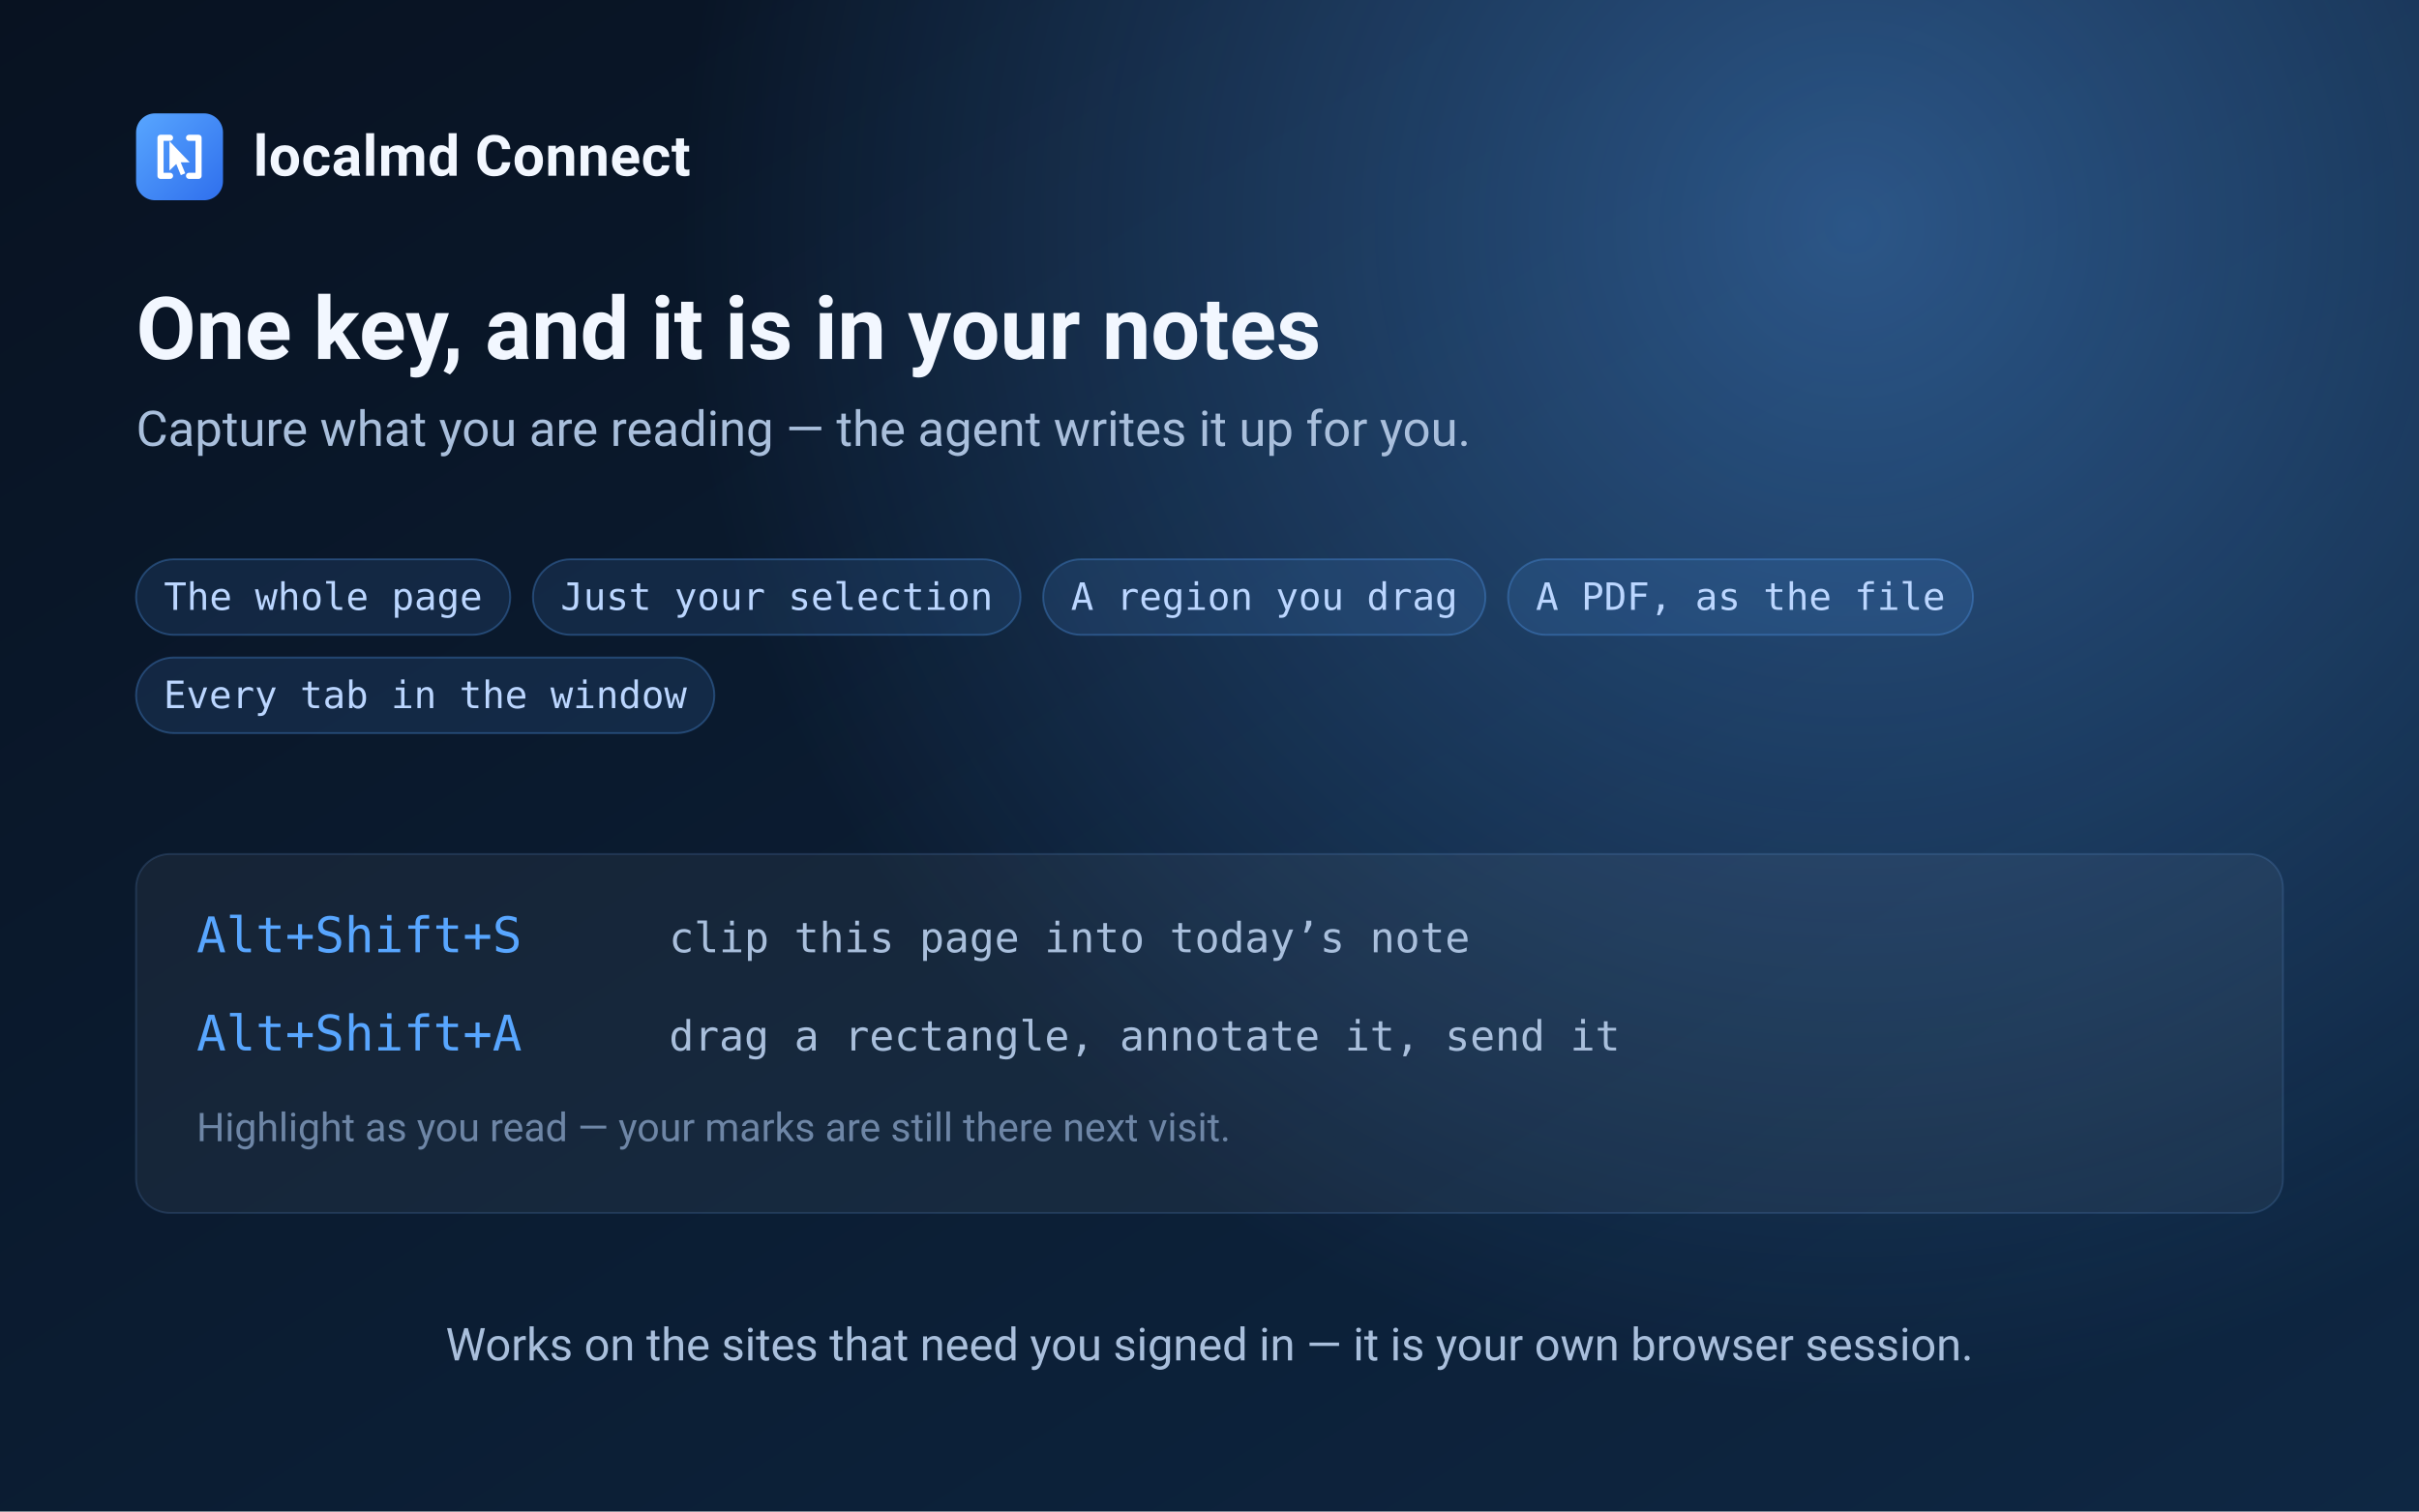
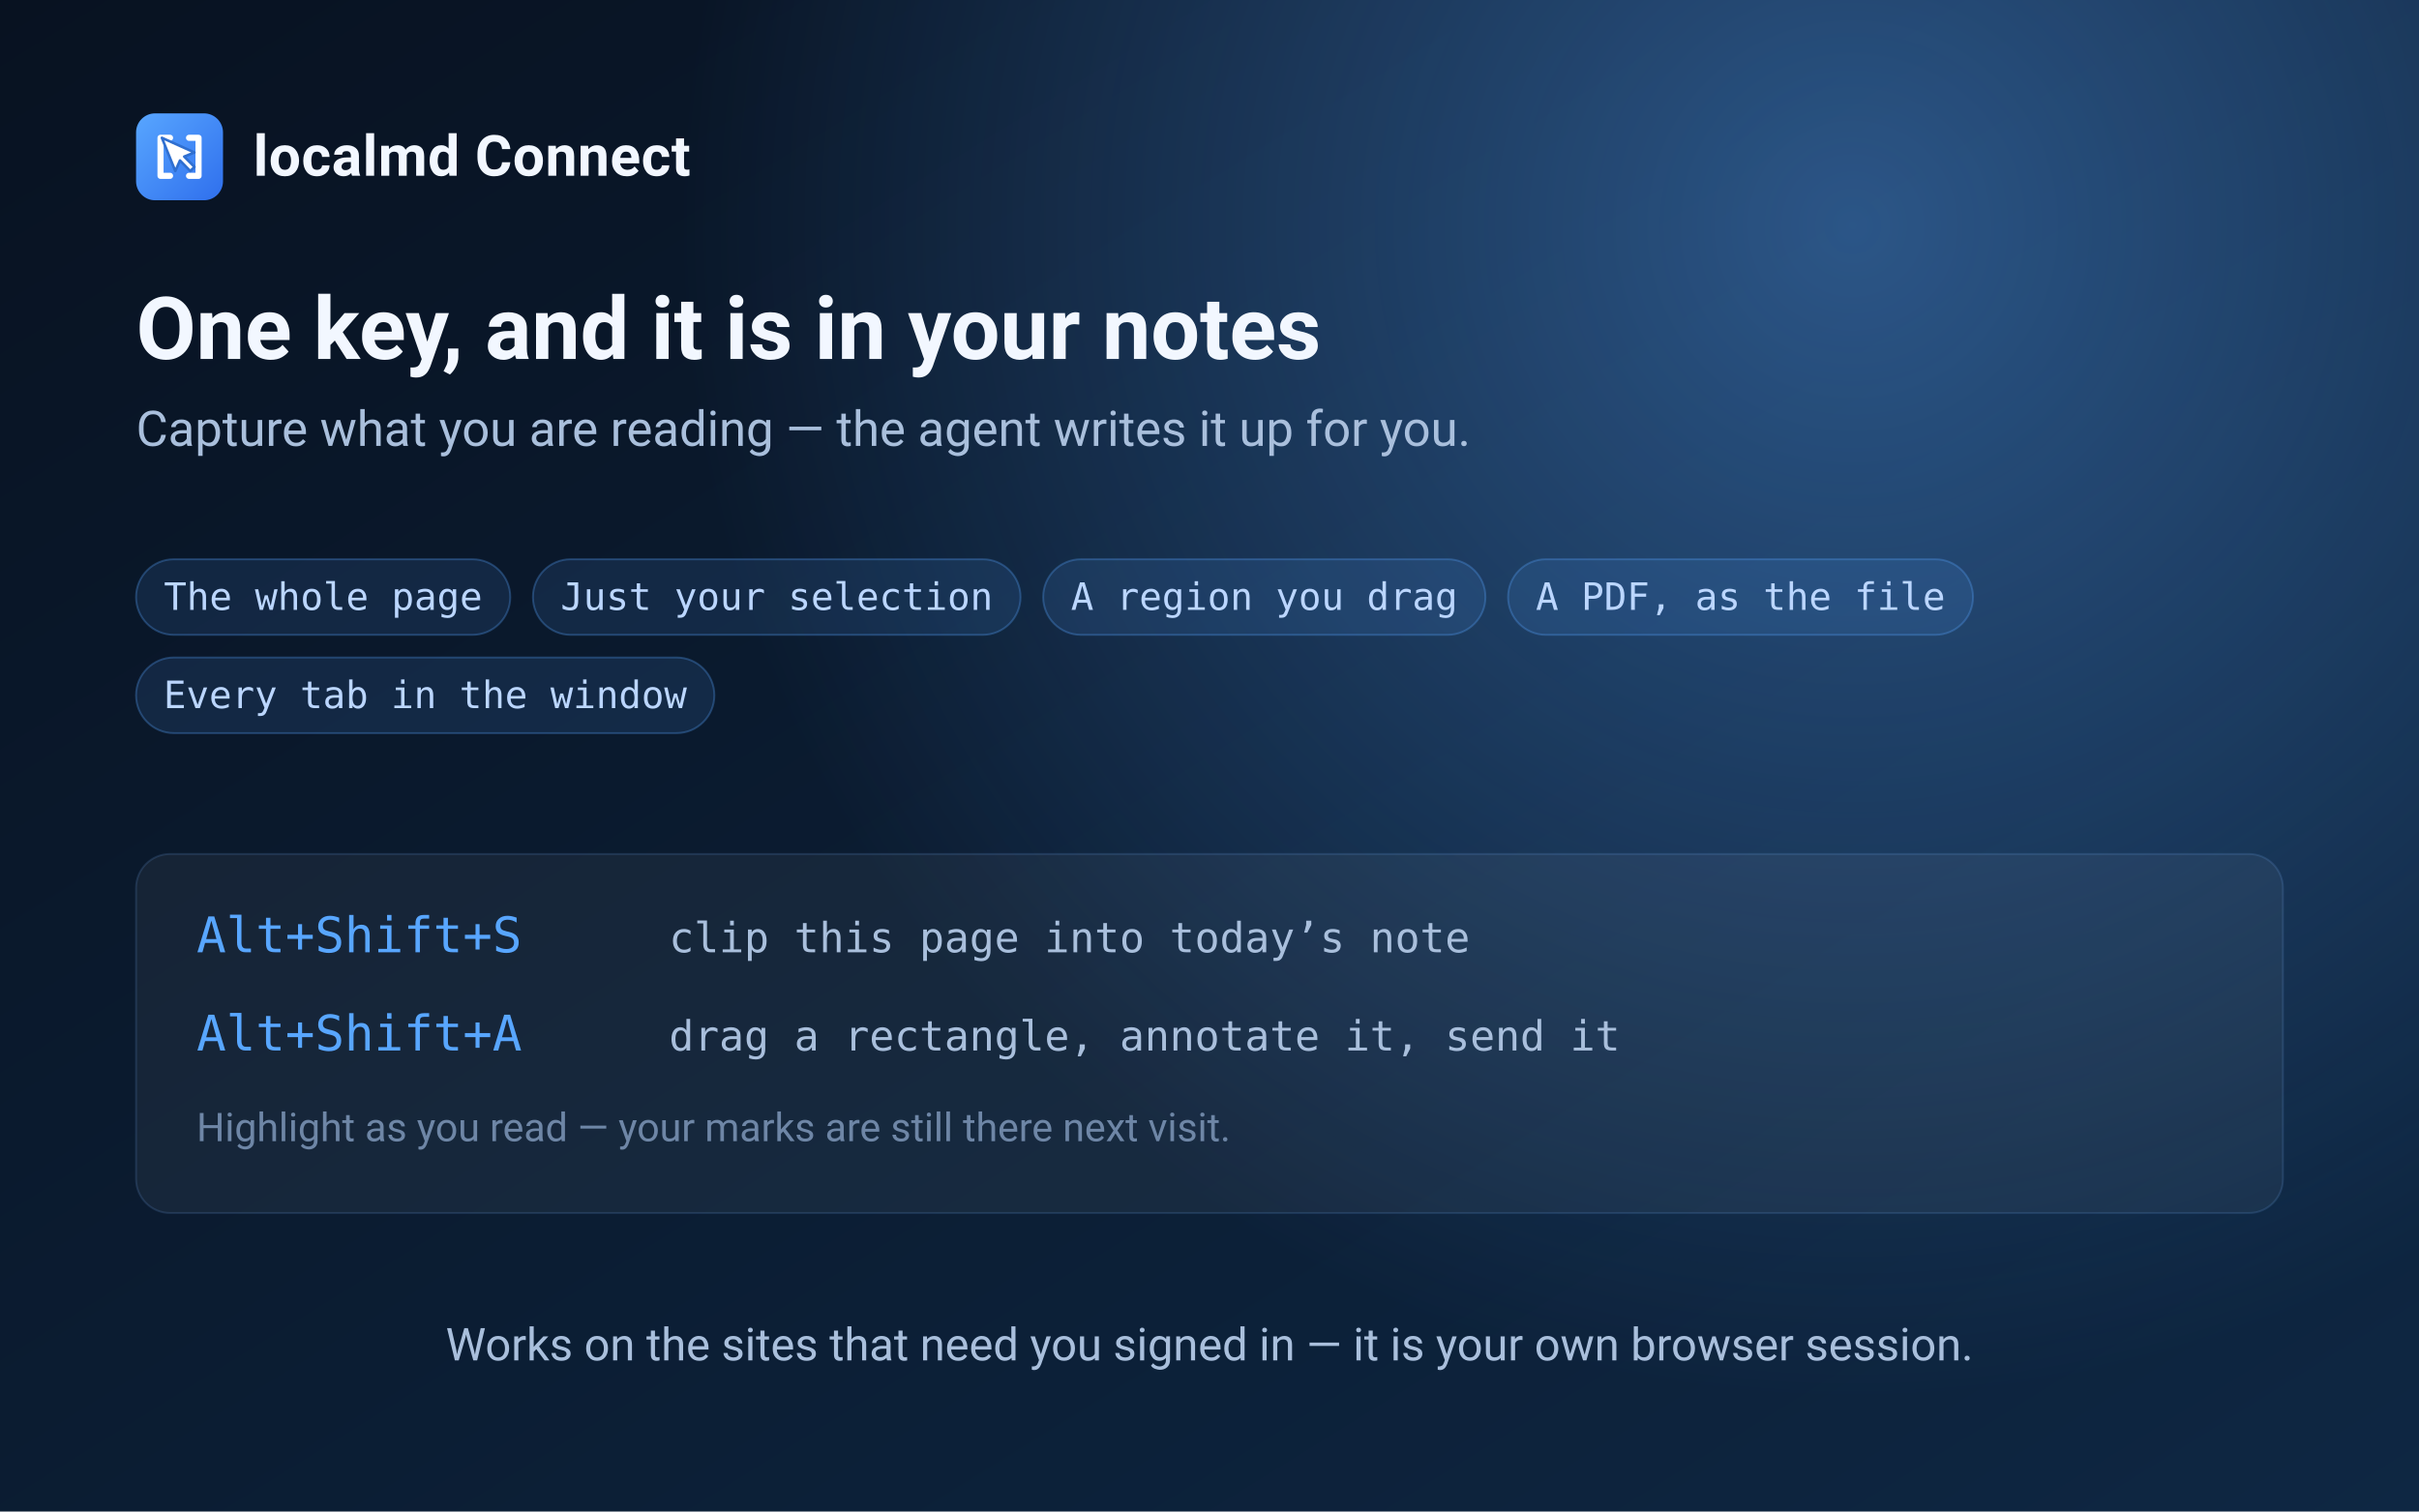
<svg xmlns="http://www.w3.org/2000/svg" width="1280" height="800" viewBox="0 0 1280 800">
  <defs>
    <linearGradient id="bg" x1="0" y1="0" x2="1" y2="1">
      <stop offset="0" stop-color="#081221" />
      <stop offset="1" stop-color="#0E2743" />
    </linearGradient>
    <linearGradient id="brand" x1="0" y1="0" x2="1" y2="1">
      <stop offset="0" stop-color="#58A6FF" />
      <stop offset="1" stop-color="#2F6FED" />
    </linearGradient>
    <radialGradient id="glowB" cx="0.5" cy="0.5" r="0.5">
      <stop offset="0" stop-color="#58A6FF" stop-opacity="0.42" />
      <stop offset="1" stop-color="#58A6FF" stop-opacity="0" />
    </radialGradient>
    <radialGradient id="glowD" cx="0.5" cy="0.5" r="0.5">
      <stop offset="0" stop-color="#2F6FED" stop-opacity="0.4" />
      <stop offset="1" stop-color="#2F6FED" stop-opacity="0" />
    </radialGradient>
  </defs>
  <rect width="1280" height="800" fill="url(#bg)" />
  <circle cx="980" cy="120" r="620" fill="url(#glowB)" />
  <g transform="translate(72 60) scale(0.359375)">
    <rect width="128" height="128" rx="28" fill="url(#brand)" />
    <g fill="none" stroke="#fff" stroke-width="9" stroke-linecap="round" stroke-linejoin="round">
      <path d="M50 36H36v56h14" />
      <path d="M78 36h14v56H78" />
    </g>
-     <path d="M49.2 41 L49.2 84.2 L59.2 74.5 L65.9 91 L72.4 88.3 L65.7 72.1 L78.9 72.1 Z" fill="#fff" />
+     <path d="M0 0 L0 16 L3.7 12.4 L6.2 18.5 L8.6 17.5 L6.1 11.5 L11 11.5 Z" transform="translate(38 36) rotate(-22) scale(3.3)" fill="#fff" stroke="#2f6fd0" stroke-width="1.15" stroke-linejoin="round" />
  </g>
  <text x="134" y="93" font-family="-apple-system,'SF Pro Display','Segoe UI',Roboto,Helvetica,Arial,sans-serif" font-size="30" font-weight="700" fill="#F2F7FF" text-anchor="start" letter-spacing="0.3" opacity="1">localmd Connect</text>
  <text x="72" y="190" font-family="-apple-system,'SF Pro Display','Segoe UI',Roboto,Helvetica,Arial,sans-serif" font-size="46" font-weight="700" fill="#F2F7FF" text-anchor="start" letter-spacing="0" opacity="1">One key, and it is in your notes</text>
  <text x="72" y="236" font-family="-apple-system,'SF Pro Display','Segoe UI',Roboto,Helvetica,Arial,sans-serif" font-size="26" font-weight="400" fill="#A9BFDC" text-anchor="start" letter-spacing="0" opacity="1">Capture what you are reading — the agent writes it up for you.</text>
  <g>
    <rect x="72" y="296" width="198" height="40" rx="20" fill="rgba(88,166,255,0.12)" stroke="rgba(88,166,255,0.30)" />
    <text x="171" y="322.8" font-family="ui-monospace,'SF Mono',Menlo,Consolas,monospace" font-size="20" font-weight="400" fill="#BBD6FF" text-anchor="middle" letter-spacing="0" opacity="1">The whole page</text>
  </g>
  <g>
    <rect x="282" y="296" width="258" height="40" rx="20" fill="rgba(88,166,255,0.12)" stroke="rgba(88,166,255,0.30)" />
    <text x="411" y="322.8" font-family="ui-monospace,'SF Mono',Menlo,Consolas,monospace" font-size="20" font-weight="400" fill="#BBD6FF" text-anchor="middle" letter-spacing="0" opacity="1">Just your selection</text>
  </g>
  <g>
    <rect x="552" y="296" width="234" height="40" rx="20" fill="rgba(88,166,255,0.12)" stroke="rgba(88,166,255,0.30)" />
    <text x="669" y="322.8" font-family="ui-monospace,'SF Mono',Menlo,Consolas,monospace" font-size="20" font-weight="400" fill="#BBD6FF" text-anchor="middle" letter-spacing="0" opacity="1">A region you drag</text>
  </g>
  <g>
    <rect x="798" y="296" width="246" height="40" rx="20" fill="rgba(88,166,255,0.12)" stroke="rgba(88,166,255,0.30)" />
    <text x="921" y="322.8" font-family="ui-monospace,'SF Mono',Menlo,Consolas,monospace" font-size="20" font-weight="400" fill="#BBD6FF" text-anchor="middle" letter-spacing="0" opacity="1">A PDF, as the file</text>
  </g>
  <g>
    <rect x="72" y="348" width="306" height="40" rx="20" fill="rgba(88,166,255,0.12)" stroke="rgba(88,166,255,0.30)" />
    <text x="225" y="374.8" font-family="ui-monospace,'SF Mono',Menlo,Consolas,monospace" font-size="20" font-weight="400" fill="#BBD6FF" text-anchor="middle" letter-spacing="0" opacity="1">Every tab in the window</text>
  </g>
  <rect x="72" y="452" width="1136" height="190" rx="18" fill="rgba(255,255,255,0.05)" stroke="rgba(120,175,255,0.16)" />
  <text x="104" y="504" font-family="ui-monospace,'SF Mono',Menlo,Consolas,monospace" font-size="26" font-weight="400" fill="#58A6FF" text-anchor="start" letter-spacing="0" opacity="1">Alt+Shift+S</text>
  <text x="354" y="504" font-family="ui-monospace,'SF Mono',Menlo,Consolas,monospace" font-size="22" font-weight="400" fill="#A9BFDC" text-anchor="start" letter-spacing="0" opacity="1">clip this page into today’s note</text>
  <text x="104" y="556" font-family="ui-monospace,'SF Mono',Menlo,Consolas,monospace" font-size="26" font-weight="400" fill="#58A6FF" text-anchor="start" letter-spacing="0" opacity="1">Alt+Shift+A</text>
  <text x="354" y="556" font-family="ui-monospace,'SF Mono',Menlo,Consolas,monospace" font-size="22" font-weight="400" fill="#A9BFDC" text-anchor="start" letter-spacing="0" opacity="1">drag a rectangle, annotate it, send it</text>
  <text x="104" y="604" font-family="-apple-system,'SF Pro Display','Segoe UI',Roboto,Helvetica,Arial,sans-serif" font-size="21" font-weight="400" fill="#6E86A6" text-anchor="start" letter-spacing="0" opacity="1">Highlight as you read — your marks are still there next visit.</text>
  <text x="640" y="720" font-family="-apple-system,'SF Pro Display','Segoe UI',Roboto,Helvetica,Arial,sans-serif" font-size="24" font-weight="400" fill="#A9BFDC" text-anchor="middle" letter-spacing="0" opacity="1">Works on the sites that need you signed in — it is your own browser session.</text>
</svg>
